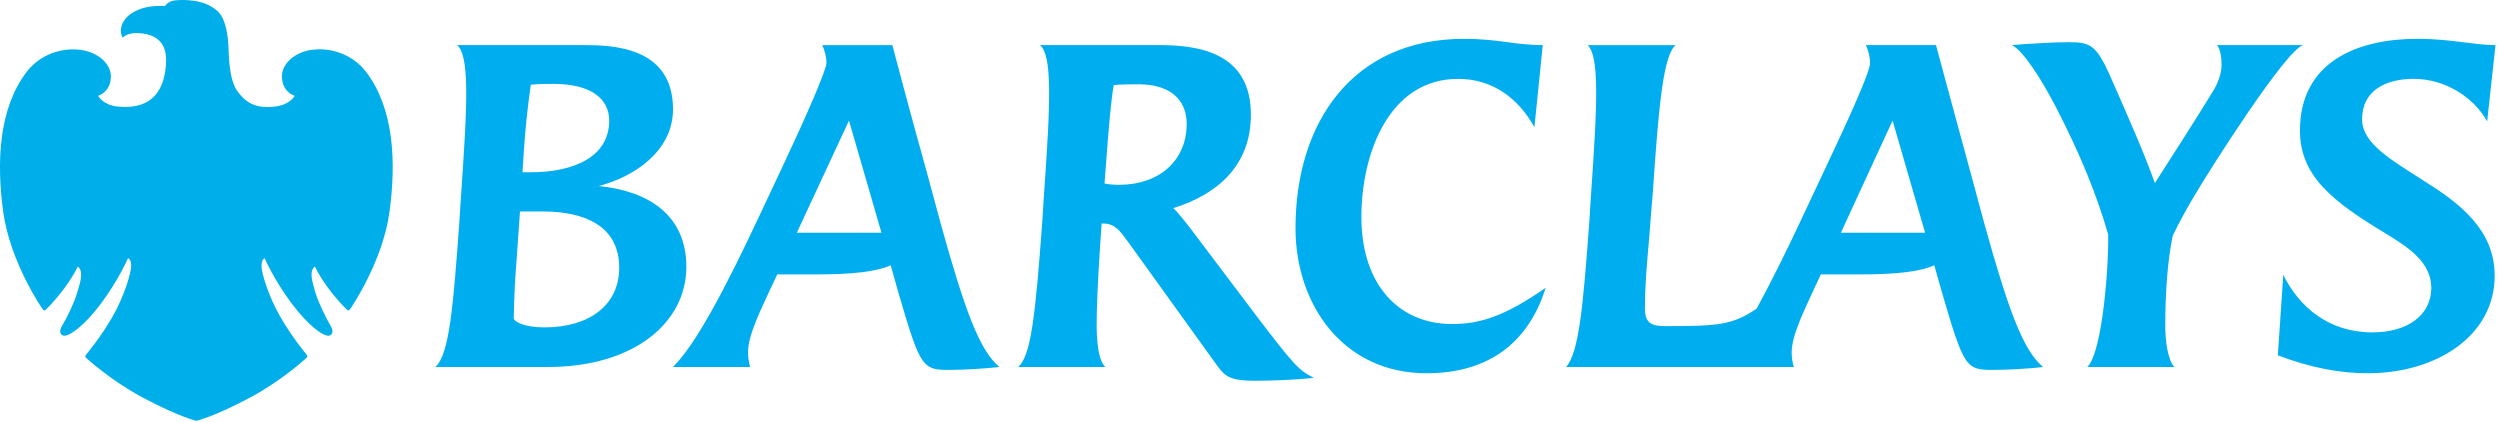
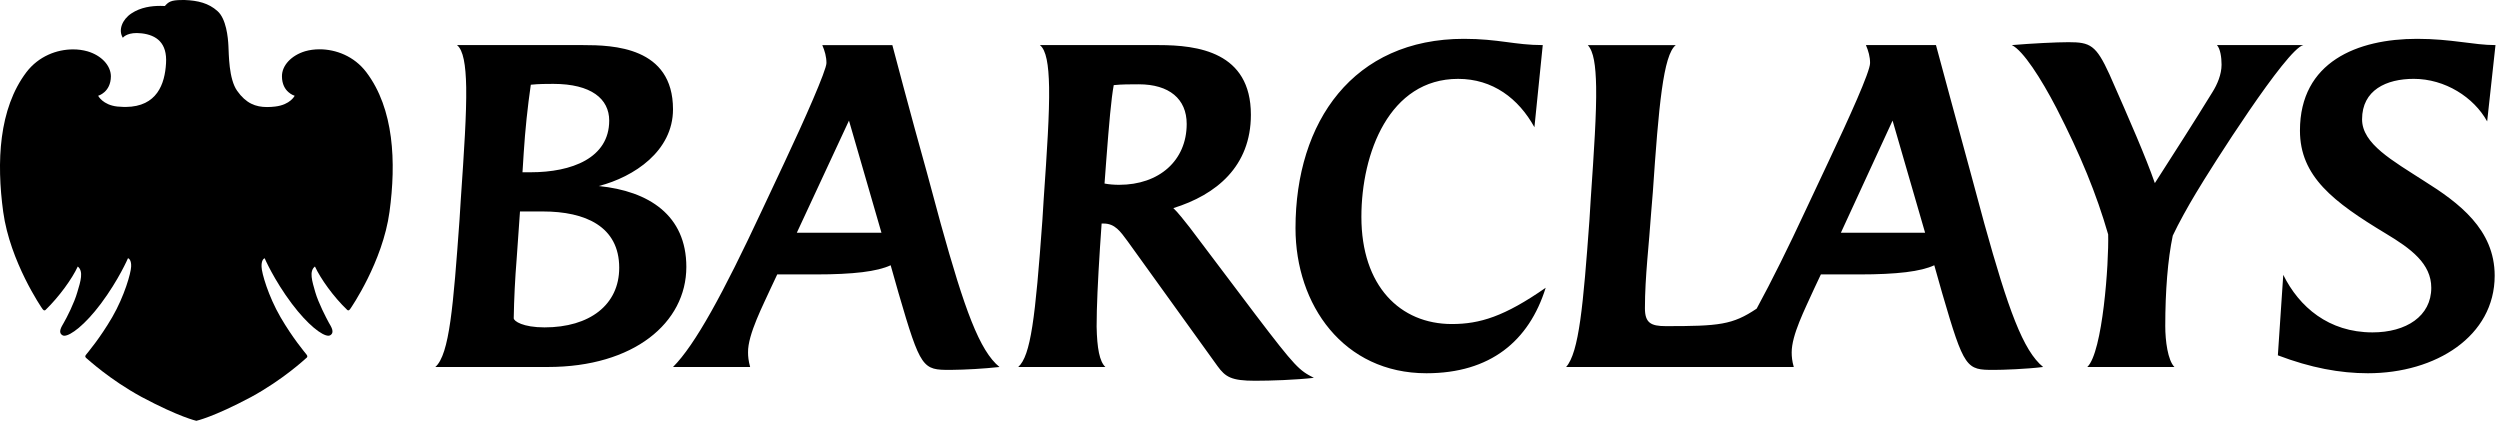
<svg xmlns="http://www.w3.org/2000/svg" xmlns:xlink="http://www.w3.org/1999/xlink" xml:space="preserve" width="390.528" height="65.853" version="1.0" viewBox="0 0 595.276 841.891">
  <defs>
    <clipPath id="b">
      <use xlink:href="#a" width="595.276" height="841.891" overflow="visible" style="overflow:visible" />
    </clipPath>
    <path id="a" d="M-203.862 562.153v-114.52c.001-6.594 4.899-11.354 11.362-11.354-6.463 0-11.702-5.348-11.702-11.939l-.03-32.203c0-2.888 2.294-5.227 5.118-5.227H79.182c11.734 0 21.246 9.703 21.246 21.671v164.288c0 5.41-4.301 10.952-9.608 10.952h-273.436c-11.739 0-21.246-12.784-21.246-21.668" />
  </defs>
-   <path d="M427.24 427.105c-.996-1.805-3.143-3.174-5.475-3.174-2.051 0-3.855.84-3.855 3.018 0 1.834 2.271 3.078 4.635 4.603 2.58 1.617 5.256 3.606 5.256 7.06 0 4.51-4.385 7.277-9.455 7.277-2.084 0-4.26-.404-6.717-1.337l.403-6.003c1.183 2.396 3.392 4.292 6.655 4.292 2.52 0 4.385-1.212 4.385-3.328 0-1.804-1.525-2.923-3.389-4.042-3.92-2.363-6.406-4.262-6.406-7.682 0-5.133 4.291-6.843 8.738-6.843 2.58 0 4.199.467 5.846.467zm-21.738 5.379c-.562.934-1.274 2.207-1.712 3.142-.372 1.772-.559 4.137-.559 6.748 0 1.089.187 2.55.684 3.048h-6.499c1.149-1.088 1.617-7.773 1.556-9.889-.871-3.016-2.055-5.909-3.858-9.424-1.148-2.207-2.487-4.293-3.327-4.696 1.461-.123 3.327-.217 4.23-.217 1.616 0 2.053.217 3.049 2.395 1.552 3.515 2.703 6.156 3.388 8.117 1.649-2.582 2.799-4.354 4.292-6.78.373-.591.684-1.337.684-2.053 0-.561-.094-1.182-.342-1.462h6.438c-1.244.28-6.843 9.082-8.024 11.071m-22.61-5.44-3.855 8.364h6.281zm7.558 18.595c-2.054 0-2.208-.061-3.857-5.721l-.59-2.084c-.994.466-2.769.684-5.598.684h-2.861l-.498 1.057c-.715 1.588-1.679 3.451-1.679 4.76 0 .311.031.652.156 1.088h-16.981c.965-1.088 1.276-4.602 1.742-10.979l.093-1.523c.249-3.639.438-6.438.405-8.396-.031-1.617-.187-2.644-.622-3.11h6.563c-.934.716-1.277 4.571-1.711 10.948l-.125 1.523c-.156 2.364-.466 4.789-.466 7.153 0 1.087.435 1.336 1.556 1.336 3.979 0 4.976-.093 6.778-1.306 1.119-2.053 2.396-4.635 3.638-7.309l1.682-3.576c1.585-3.359 3.139-6.781 3.139-7.433 0-.468-.124-.902-.309-1.338h5.224s2.114 7.838 2.581 9.516l1.025 3.795c1.772 6.376 2.893 9.485 4.386 10.698-1.246.156-3.018.217-3.671.217m-42.325.25c-6.189 0-9.766-5.1-9.766-10.822 0-7.961 4.322-14.121 12.564-14.121 2.581 0 3.795.467 5.877.467l-.621 6.127c-1.182-2.146-3.111-3.608-5.691-3.608-5.131 0-7.215 5.537-7.215 10.295 0 5.162 2.893 7.991 6.748 7.991 2.084 0 3.918-.56 6.998-2.705-1.244 3.982-4.137 6.376-8.894 6.376m-21.458-21.552c-.591 0-1.308 0-1.866.062-.187 1.026-.343 2.799-.561 5.659l-.125 1.681c.313.063.716.095 1.09.095 2.984 0 5.038-1.806 5.038-4.541 0-1.868-1.306-2.956-3.576-2.956m8.675 22.112c-1.772 0-2.208-.281-2.798-1.09l-6.718-9.33c-.529-.715-.933-1.306-1.772-1.306h-.156l-.123 1.804c-.157 2.457-.25 4.418-.25 5.879.031 1.617.218 2.611.654 3.016h-6.5c.932-.84 1.273-3.639 1.803-10.979l.094-1.523c.249-3.607.436-6.407.404-8.365-.032-1.711-.217-2.769-.685-3.142h8.863c2.892 0 6.873.499 6.873 5.194 0 3.855-2.582 5.971-5.784 6.965.311.281.87.996 1.213 1.432l4.882 6.469c3.048 4.012 3.296 4.198 4.386 4.758-1.369.155-3.203.218-4.386.218m-30.288-19.405-3.89 8.364h6.313zm7.555 18.595c-2.051 0-2.207-.061-3.855-5.721l-.591-2.084c-.997.466-2.769.684-5.599.684h-2.861l-.497 1.057c-.498 1.121-1.711 3.423-1.68 4.76 0 .311.031.622.156 1.088h-5.753c1.648-1.648 3.732-5.473 6.624-11.662l1.68-3.576c1.523-3.234 3.141-6.904 3.141-7.433 0-.468-.123-.902-.311-1.338h5.226s1.366 5.194 2.58 9.516l1.026 3.795c1.773 6.376 2.892 9.485 4.385 10.698a39 39 0 0 1-3.671.216m-29.607-21.333c-.467 0-1.088 0-1.679.063a64 64 0 0 0-.528 5.068s-.094 1.523-.094 1.461h.622c3.048 0 5.848-1.057 5.848-3.854 0-1.619-1.338-2.738-4.169-2.738m-.776 9.516h-1.71l-.249 3.545a70 70 0 0 0-.218 4.416c0 .219.684.685 2.3.685 3.359 0 5.568-1.679 5.568-4.448 0-3.079-2.52-4.198-5.691-4.198m.373 11.6h-8.397c1.058-.934 1.338-4.572 1.804-10.979l.093-1.492c.25-3.639.436-6.438.405-8.396-.031-1.68-.218-2.769-.685-3.142h9.392c2.239 0 6.718.125 6.718 4.789 0 3.11-2.893 5.038-5.536 5.724 3.732.373 6.531 2.176 6.531 6.032-.001 4.167-3.919 7.464-10.325 7.464" style="fill:#00aeef" transform="translate(-8671.139 -11193.393)scale(26.77527)" />
-   <path d="M19.741 489.332c-.832 0-1.004.145-1.274.446a5 5 0 0 0-.333-.009c-.64 0-1.462.094-2.163.563-.677.447-.999 1.238-.638 1.817 0 0 .242-.355 1.038-.355.112 0 .236.012.368.023 1.1.13 1.914.709 1.815 2.238-.088 1.528-.661 3.232-3.005 3.252 0 0-.302 0-.624-.03-1.091-.119-1.434-.804-1.434-.804s.943-.256.951-1.453c-.008-.814-.717-1.559-1.74-1.86a3.9 3.9 0 0 0-1.086-.146c-1.206 0-2.56.505-3.473 1.697-2.07 2.733-2.238 6.717-1.733 10.422.508 3.713 2.863 7.152 2.932 7.246.05.066.095.102.146.102a.13.13 0 0 0 .081-.035c1.017-.987 1.987-2.336 2.402-3.238.444.354.212 1.107-.032 1.911-.232.822-.796 1.913-1 2.265-.197.344-.461.744-.106.953a.26.26 0 0 0 .137.034c.456 0 1.529-.795 2.726-2.391 1.34-1.796 2.02-3.39 2.02-3.39.098.022.262.188.235.64-.018.459-.49 2.167-1.409 3.757-.929 1.589-1.787 2.583-1.96 2.809-.107.131-.016.213.053.266.068.046 1.711 1.58 4.098 2.876 2.828 1.507 4.082 1.778 4.082 1.778s1.251-.264 4.079-1.77c2.386-1.298 4.036-2.839 4.097-2.891.069-.047.157-.121.053-.265-.163-.216-1.024-1.215-1.951-2.804-.916-1.579-1.406-3.298-1.413-3.751-.019-.457.135-.608.229-.646 0 0 .687 1.604 2.027 3.39 1.203 1.598 2.266 2.391 2.724 2.391a.3.3 0 0 0 .142-.034c.344-.209.088-.615-.114-.955-.188-.35-.76-1.434-1.003-2.263-.233-.813-.475-1.565-.023-1.911.416.902 1.379 2.258 2.399 3.231a.12.12 0 0 0 .088.042c.045 0 .093-.035.135-.096.075-.1 2.434-3.533 2.938-7.252.506-3.713.339-7.688-1.733-10.422-.907-1.195-2.271-1.703-3.485-1.703-.379 0-.741.049-1.072.144-1.031.31-1.737 1.062-1.731 1.868 0 1.197.948 1.453.948 1.453s-.317.668-1.447.804a5 5 0 0 1-.612.038c-.85 0-1.566-.27-2.226-1.202-.64-.897-.619-2.744-.656-3.36-.029-.625-.163-2.027-.82-2.599-.655-.587-1.453-.784-2.448-.823q-.109.003-.199.002" clip-path="url(#b)" style="fill:#00afe9" transform="translate(-2363.919 -13101.943)scale(26.77527)" />
+   <path d="M427.24 427.105c-.996-1.805-3.143-3.174-5.475-3.174-2.051 0-3.855.84-3.855 3.018 0 1.834 2.271 3.078 4.635 4.603 2.58 1.617 5.256 3.606 5.256 7.06 0 4.51-4.385 7.277-9.455 7.277-2.084 0-4.26-.404-6.717-1.337l.403-6.003c1.183 2.396 3.392 4.292 6.655 4.292 2.52 0 4.385-1.212 4.385-3.328 0-1.804-1.525-2.923-3.389-4.042-3.92-2.363-6.406-4.262-6.406-7.682 0-5.133 4.291-6.843 8.738-6.843 2.58 0 4.199.467 5.846.467zm-21.738 5.379c-.562.934-1.274 2.207-1.712 3.142-.372 1.772-.559 4.137-.559 6.748 0 1.089.187 2.55.684 3.048h-6.499c1.149-1.088 1.617-7.773 1.556-9.889-.871-3.016-2.055-5.909-3.858-9.424-1.148-2.207-2.487-4.293-3.327-4.696 1.461-.123 3.327-.217 4.23-.217 1.616 0 2.053.217 3.049 2.395 1.552 3.515 2.703 6.156 3.388 8.117 1.649-2.582 2.799-4.354 4.292-6.78.373-.591.684-1.337.684-2.053 0-.561-.094-1.182-.342-1.462h6.438c-1.244.28-6.843 9.082-8.024 11.071m-22.61-5.44-3.855 8.364h6.281zm7.558 18.595c-2.054 0-2.208-.061-3.857-5.721l-.59-2.084c-.994.466-2.769.684-5.598.684h-2.861l-.498 1.057c-.715 1.588-1.679 3.451-1.679 4.76 0 .311.031.652.156 1.088h-16.981c.965-1.088 1.276-4.602 1.742-10.979l.093-1.523c.249-3.639.438-6.438.405-8.396-.031-1.617-.187-2.644-.622-3.11h6.563c-.934.716-1.277 4.571-1.711 10.948l-.125 1.523c-.156 2.364-.466 4.789-.466 7.153 0 1.087.435 1.336 1.556 1.336 3.979 0 4.976-.093 6.778-1.306 1.119-2.053 2.396-4.635 3.638-7.309l1.682-3.576c1.585-3.359 3.139-6.781 3.139-7.433 0-.468-.124-.902-.309-1.338h5.224s2.114 7.838 2.581 9.516l1.025 3.795c1.772 6.376 2.893 9.485 4.386 10.698-1.246.156-3.018.217-3.671.217m-42.325.25c-6.189 0-9.766-5.1-9.766-10.822 0-7.961 4.322-14.121 12.564-14.121 2.581 0 3.795.467 5.877.467l-.621 6.127c-1.182-2.146-3.111-3.608-5.691-3.608-5.131 0-7.215 5.537-7.215 10.295 0 5.162 2.893 7.991 6.748 7.991 2.084 0 3.918-.56 6.998-2.705-1.244 3.982-4.137 6.376-8.894 6.376m-21.458-21.552c-.591 0-1.308 0-1.866.062-.187 1.026-.343 2.799-.561 5.659l-.125 1.681c.313.063.716.095 1.09.095 2.984 0 5.038-1.806 5.038-4.541 0-1.868-1.306-2.956-3.576-2.956m8.675 22.112c-1.772 0-2.208-.281-2.798-1.09l-6.718-9.33c-.529-.715-.933-1.306-1.772-1.306h-.156l-.123 1.804c-.157 2.457-.25 4.418-.25 5.879.031 1.617.218 2.611.654 3.016h-6.5c.932-.84 1.273-3.639 1.803-10.979l.094-1.523c.249-3.607.436-6.407.404-8.365-.032-1.711-.217-2.769-.685-3.142h8.863c2.892 0 6.873.499 6.873 5.194 0 3.855-2.582 5.971-5.784 6.965.311.281.87.996 1.213 1.432l4.882 6.469c3.048 4.012 3.296 4.198 4.386 4.758-1.369.155-3.203.218-4.386.218m-30.288-19.405-3.89 8.364h6.313zm7.555 18.595c-2.051 0-2.207-.061-3.855-5.721l-.591-2.084c-.997.466-2.769.684-5.599.684h-2.861l-.497 1.057c-.498 1.121-1.711 3.423-1.68 4.76 0 .311.031.622.156 1.088h-5.753c1.648-1.648 3.732-5.473 6.624-11.662l1.68-3.576c1.523-3.234 3.141-6.904 3.141-7.433 0-.468-.123-.902-.311-1.338h5.226s1.366 5.194 2.58 9.516l1.026 3.795c1.773 6.376 2.892 9.485 4.385 10.698a39 39 0 0 1-3.671.216m-29.607-21.333c-.467 0-1.088 0-1.679.063a64 64 0 0 0-.528 5.068s-.094 1.523-.094 1.461h.622c3.048 0 5.848-1.057 5.848-3.854 0-1.619-1.338-2.738-4.169-2.738m-.776 9.516h-1.71l-.249 3.545a70 70 0 0 0-.218 4.416c0 .219.684.685 2.3.685 3.359 0 5.568-1.679 5.568-4.448 0-3.079-2.52-4.198-5.691-4.198m.373 11.6h-8.397c1.058-.934 1.338-4.572 1.804-10.979l.093-1.492c.25-3.639.436-6.438.405-8.396-.031-1.68-.218-2.769-.685-3.142h9.392c2.239 0 6.718.125 6.718 4.789 0 3.11-2.893 5.038-5.536 5.724 3.732.373 6.531 2.176 6.531 6.032-.001 4.167-3.919 7.464-10.325 7.464" style="fill:currentColor" transform="translate(-8671.139 -11193.393)scale(26.77527)" />
+   <path d="M19.741 489.332c-.832 0-1.004.145-1.274.446a5 5 0 0 0-.333-.009c-.64 0-1.462.094-2.163.563-.677.447-.999 1.238-.638 1.817 0 0 .242-.355 1.038-.355.112 0 .236.012.368.023 1.1.13 1.914.709 1.815 2.238-.088 1.528-.661 3.232-3.005 3.252 0 0-.302 0-.624-.03-1.091-.119-1.434-.804-1.434-.804s.943-.256.951-1.453c-.008-.814-.717-1.559-1.74-1.86a3.9 3.9 0 0 0-1.086-.146c-1.206 0-2.56.505-3.473 1.697-2.07 2.733-2.238 6.717-1.733 10.422.508 3.713 2.863 7.152 2.932 7.246.05.066.095.102.146.102a.13.13 0 0 0 .081-.035c1.017-.987 1.987-2.336 2.402-3.238.444.354.212 1.107-.032 1.911-.232.822-.796 1.913-1 2.265-.197.344-.461.744-.106.953a.26.26 0 0 0 .137.034c.456 0 1.529-.795 2.726-2.391 1.34-1.796 2.02-3.39 2.02-3.39.098.022.262.188.235.64-.018.459-.49 2.167-1.409 3.757-.929 1.589-1.787 2.583-1.96 2.809-.107.131-.016.213.053.266.068.046 1.711 1.58 4.098 2.876 2.828 1.507 4.082 1.778 4.082 1.778s1.251-.264 4.079-1.77c2.386-1.298 4.036-2.839 4.097-2.891.069-.047.157-.121.053-.265-.163-.216-1.024-1.215-1.951-2.804-.916-1.579-1.406-3.298-1.413-3.751-.019-.457.135-.608.229-.646 0 0 .687 1.604 2.027 3.39 1.203 1.598 2.266 2.391 2.724 2.391a.3.3 0 0 0 .142-.034c.344-.209.088-.615-.114-.955-.188-.35-.76-1.434-1.003-2.263-.233-.813-.475-1.565-.023-1.911.416.902 1.379 2.258 2.399 3.231a.12.12 0 0 0 .088.042c.045 0 .093-.035.135-.096.075-.1 2.434-3.533 2.938-7.252.506-3.713.339-7.688-1.733-10.422-.907-1.195-2.271-1.703-3.485-1.703-.379 0-.741.049-1.072.144-1.031.31-1.737 1.062-1.731 1.868 0 1.197.948 1.453.948 1.453s-.317.668-1.447.804a5 5 0 0 1-.612.038c-.85 0-1.566-.27-2.226-1.202-.64-.897-.619-2.744-.656-3.36-.029-.625-.163-2.027-.82-2.599-.655-.587-1.453-.784-2.448-.823q-.109.003-.199.002" clip-path="url(#b)" style="fill:currentColor" transform="translate(-2363.919 -13101.943)scale(26.77527)" />
</svg>
